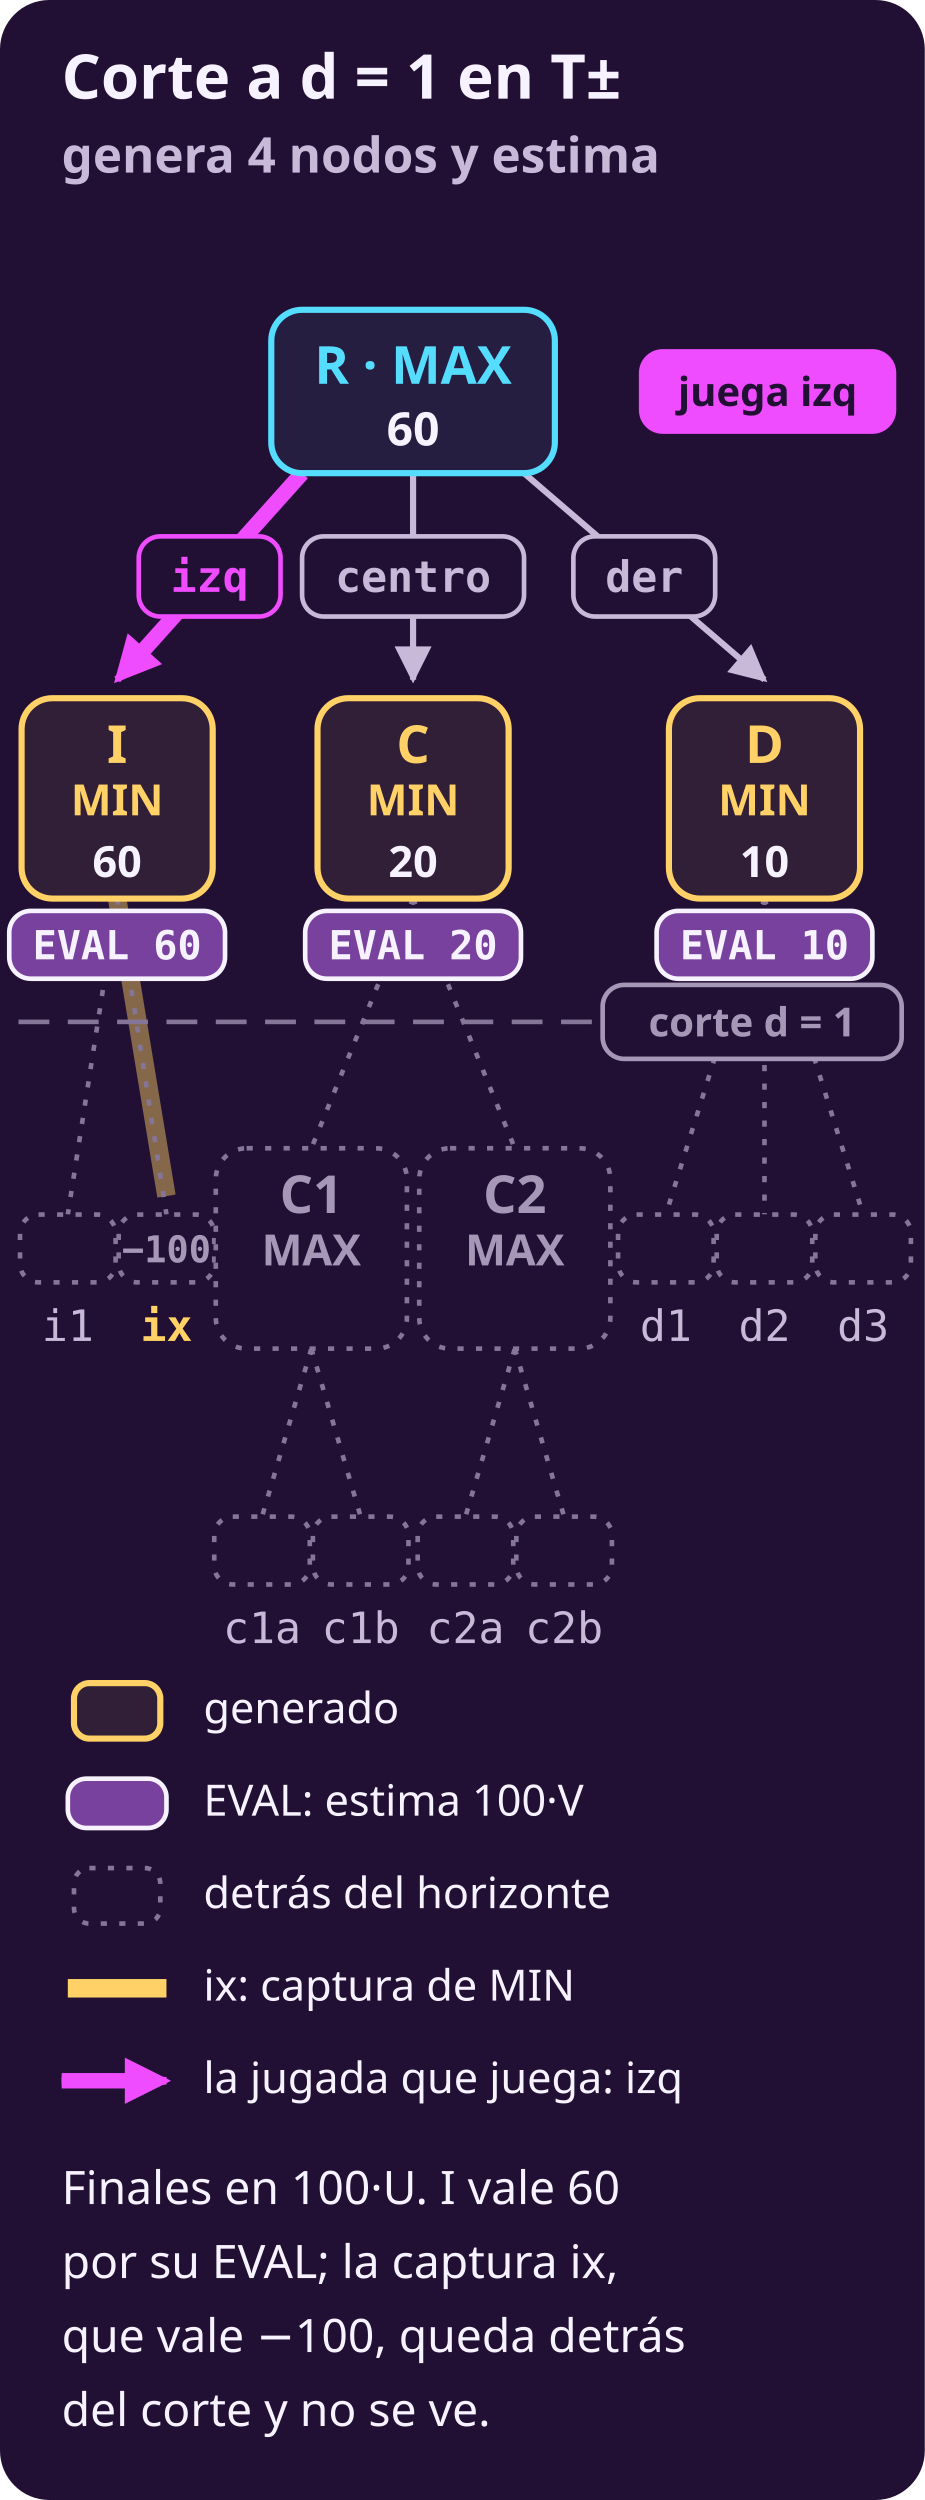
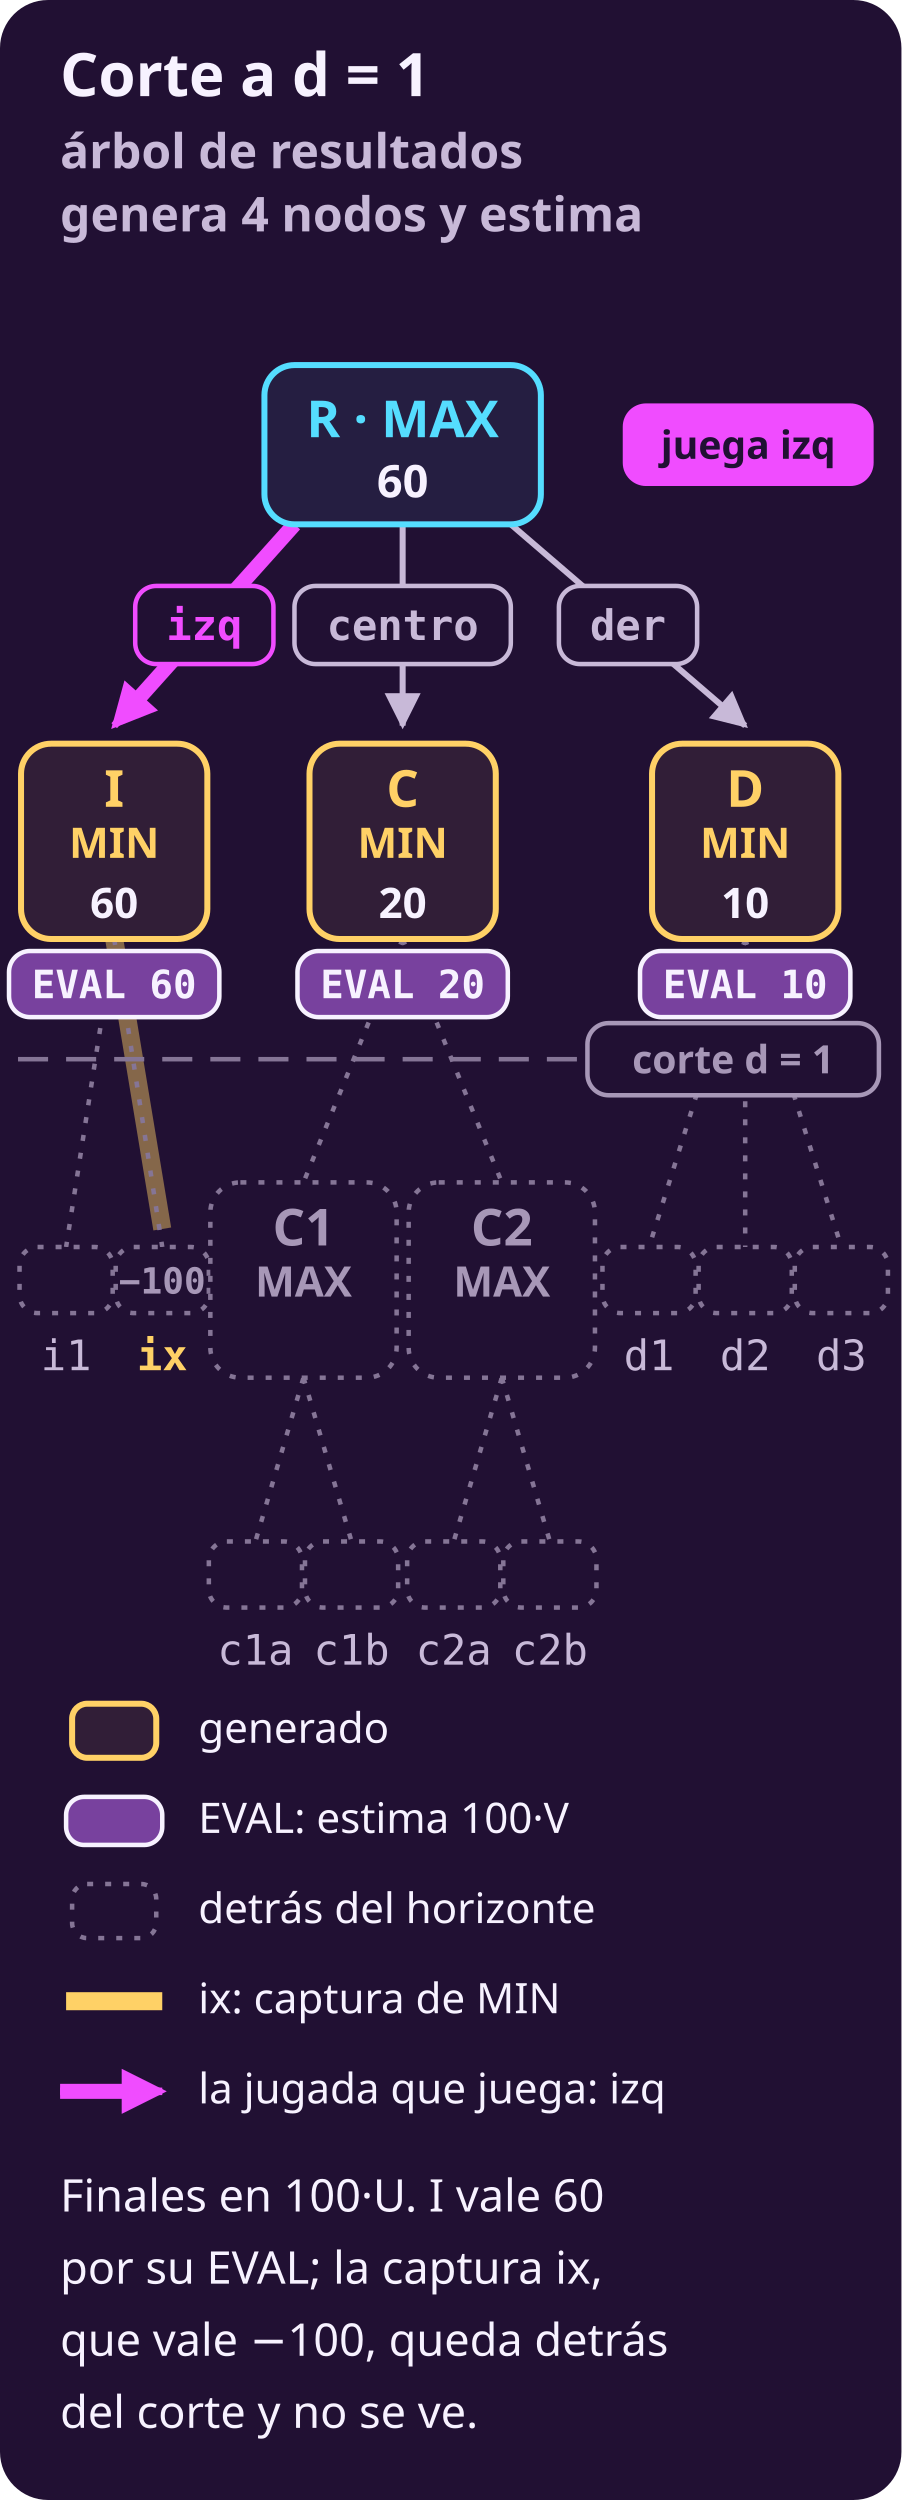
- <svg xmlns="http://www.w3.org/2000/svg" width="300" height="811" viewBox="0 0 300 811" role="img" aria-label="Minimax con corte a profundidad 1 en T±, con los finales en la escala 100·U: genera 4 nodos, R, I, C y D, y en I, C y D devuelve su EVAL: izq 60, centro 20, der 10. Juega izq, con 60. Todo lo de abajo queda detrás del horizonte; ahí está la captura ix de MIN, que vale −100 y que la EVAL de I no ve.">
-   <rect x="0" y="0" width="300" height="811" rx="16" fill="#211033" />
+ <svg xmlns="http://www.w3.org/2000/svg" width="300" height="832" viewBox="0 0 300 832" role="img" aria-label="Minimax con corte a profundidad 1 en el árbol de resultados, con los finales en la escala 100·U: genera 4 nodos, R, I, C y D, y en I, C y D devuelve su EVAL: izq 60, centro 20, der 10. Juega izq, con 60. Todo lo de abajo queda detrás del horizonte; ahí está la captura ix de MIN, que vale −100 y que la EVAL de I no ve.">
+   <rect x="0" y="0" width="300" height="832" rx="16" fill="#211033" />
  <defs>
    <marker id="p" viewBox="0 0 10 10" refX="9" refY="5" markerWidth="6" markerHeight="6" orient="auto-start-reverse">
      <path d="M 0 0 L 10 5 L 0 10 z" fill="#f04cff" />
    </marker>
    <marker id="s" viewBox="0 0 10 10" refX="9" refY="5" markerWidth="6" markerHeight="6" orient="auto-start-reverse">
      <path d="M 0 0 L 10 5 L 0 10 z" fill="#c8b9d8" />
    </marker>
  </defs>
-   <text x="20" y="32" fill="#f7f2ff" font-family="system-ui, sans-serif" font-size="20" font-weight="700" text-anchor="start">Corte a d = 1 en T±</text>
-   <text x="20" y="56" fill="#c8b9d8" font-family="system-ui, sans-serif" font-size="16" font-weight="700" text-anchor="start">genera 4 nodos y estima</text>
+   <text x="20" y="32" fill="#f7f2ff" font-family="system-ui, sans-serif" font-size="20" font-weight="700" text-anchor="start">Corte a d = 1</text>
+   <text x="20" y="56" fill="#c8b9d8" font-family="system-ui, sans-serif" font-size="16" font-weight="700" text-anchor="start">árbol de resultados</text>
+   <text x="20" y="77" fill="#c8b9d8" font-family="system-ui, sans-serif" font-size="16" font-weight="700" text-anchor="start">genera 4 nodos y estima</text>
  <g class="rx-anima" aria-hidden="true">
    <style>@media (prefers-reduced-motion: reduce) { .rx-anima { display: none } }</style>
    <g opacity="0" data-paso="0" data-tipo="nodo" data-nodo="R">
-       <rect x="82" y="94.5" width="104" height="65" rx="12" fill="#f04cff" />
+       <rect x="82" y="115.5" width="104" height="65" rx="12" fill="#f04cff" />
      <animate attributeName="opacity" calcMode="discrete" values="0;1;0.35;0" keyTimes="0;0.105;0.21;0.526" dur="9.5s" repeatCount="indefinite" />
    </g>
    <g opacity="0" data-paso="1" data-tipo="nodo" data-nodo="I">
-       <rect x="1" y="220.5" width="74" height="103" rx="12" fill="#f04cff" />
+       <rect x="1" y="241.5" width="74" height="103" rx="12" fill="#f04cff" />
      <animate attributeName="opacity" calcMode="discrete" values="0;1;0.35;0" keyTimes="0;0.21;0.316;0.526" dur="9.5s" repeatCount="indefinite" />
    </g>
    <g opacity="0" data-paso="2" data-tipo="nodo" data-nodo="C">
-       <rect x="97" y="220.5" width="74" height="103" rx="12" fill="#f04cff" />
+       <rect x="97" y="241.5" width="74" height="103" rx="12" fill="#f04cff" />
      <animate attributeName="opacity" calcMode="discrete" values="0;1;0.35;0" keyTimes="0;0.316;0.421;0.526" dur="9.5s" repeatCount="indefinite" />
    </g>
    <g opacity="0" data-paso="3" data-tipo="nodo" data-nodo="D">
-       <rect x="211" y="220.5" width="74" height="103" rx="12" fill="#f04cff" />
+       <rect x="211" y="241.5" width="74" height="103" rx="12" fill="#f04cff" />
      <animate attributeName="opacity" calcMode="discrete" values="0;1;0" keyTimes="0;0.421;0.526" dur="9.5s" repeatCount="indefinite" />
    </g>
    <g opacity="0" data-paso="4" data-tipo="jugada" data-nodo="I">
-       <rect x="1" y="220.5" width="74" height="103" rx="12" fill="#f04cff" />
-       <rect x="202" y="108" width="94" height="38" rx="12" fill="#f04cff" />
+       <rect x="1" y="241.5" width="74" height="103" rx="12" fill="#f04cff" />
+       <rect x="202" y="129" width="94" height="38" rx="12" fill="#f04cff" />
      <animate attributeName="opacity" calcMode="discrete" values="0;1;0" keyTimes="0;0.526;0.842" dur="9.5s" repeatCount="indefinite" />
    </g>
  </g>
-   <line x1="98" y1="153.5" x2="45.2" y2="212.46" stroke="#f04cff" stroke-width="5" />
-   <line x1="98" y1="153.5" x2="38" y2="220.5" stroke="#f04cff" stroke-width="2.5" marker-end="url(#p)" />
-   <rect x="45.0" y="174.0" width="46" height="26" rx="7" fill="#211033" stroke="#f04cff" stroke-width="1.5" />
-   <text x="68.0" y="192.0" fill="#f04cff" font-family="ui-monospace, SFMono-Regular, Menlo, monospace" font-size="14" font-weight="700" text-anchor="middle">izq</text>
-   <line x1="38" y1="291.5" x2="22" y2="394" stroke="#857596" stroke-width="1.5" stroke-dasharray="2 4" />
-   <line x1="38" y1="291.5" x2="54" y2="388" stroke="#85674a" stroke-width="6" />
-   <line x1="38" y1="291.5" x2="54" y2="394" stroke="#857596" stroke-width="1.5" stroke-dasharray="2 4" />
-   <line x1="134" y1="153.5" x2="134" y2="220.5" stroke="#c8b9d8" stroke-width="2" marker-end="url(#s)" />
-   <rect x="98.0" y="174.0" width="72" height="26" rx="7" fill="#211033" stroke="#c8b9d8" stroke-width="1.5" />
-   <text x="134.0" y="192.0" fill="#c8b9d8" font-family="ui-monospace, SFMono-Regular, Menlo, monospace" font-size="14" font-weight="700" text-anchor="middle">centro</text>
-   <line x1="134" y1="291.5" x2="101" y2="372.5" stroke="#857596" stroke-width="1.5" stroke-dasharray="2 4" />
-   <line x1="101" y1="437.5" x2="85" y2="492" stroke="#857596" stroke-width="1.5" stroke-dasharray="2 4" />
-   <line x1="101" y1="437.5" x2="117" y2="492" stroke="#857596" stroke-width="1.5" stroke-dasharray="2 4" />
-   <line x1="134" y1="291.5" x2="167" y2="372.5" stroke="#857596" stroke-width="1.5" stroke-dasharray="2 4" />
-   <line x1="167" y1="437.5" x2="151" y2="492" stroke="#857596" stroke-width="1.5" stroke-dasharray="2 4" />
-   <line x1="167" y1="437.5" x2="183" y2="492" stroke="#857596" stroke-width="1.5" stroke-dasharray="2 4" />
-   <line x1="170" y1="153.5" x2="248" y2="220.5" stroke="#c8b9d8" stroke-width="2" marker-end="url(#s)" />
-   <rect x="186.0" y="174.0" width="46" height="26" rx="7" fill="#211033" stroke="#c8b9d8" stroke-width="1.5" />
-   <text x="209.0" y="192.0" fill="#c8b9d8" font-family="ui-monospace, SFMono-Regular, Menlo, monospace" font-size="14" font-weight="700" text-anchor="middle">der</text>
-   <line x1="248" y1="291.5" x2="216" y2="394" stroke="#857596" stroke-width="1.5" stroke-dasharray="2 4" />
-   <line x1="248" y1="291.5" x2="248" y2="394" stroke="#857596" stroke-width="1.5" stroke-dasharray="2 4" />
-   <line x1="248" y1="291.5" x2="280" y2="394" stroke="#857596" stroke-width="1.5" stroke-dasharray="2 4" />
-   <line x1="6" y1="331.5" x2="294" y2="331.5" stroke="#857596" stroke-width="1.5" stroke-dasharray="10 6" />
-   <rect x="195.5" y="319.5" width="97" height="24" rx="7" fill="#211033" stroke="#a797b7" stroke-width="1.5" />
-   <text x="244" y="336.2" fill="#a797b7" font-family="system-ui, sans-serif" font-size="13" font-weight="700" text-anchor="middle">corte d = 1</text>
-   <rect x="88.0" y="100.5" width="92" height="53" rx="10" fill="#251e41" stroke="#55ddff" stroke-width="2" />
-   <text x="134" y="124.5" fill="#55ddff" font-family="system-ui, sans-serif" font-size="17" font-weight="700" text-anchor="middle">R · MAX</text>
-   <text x="134" y="144.5" fill="#f7f2ff" font-family="system-ui, sans-serif" font-size="15" font-weight="700" text-anchor="middle">60</text>
-   <rect x="208.0" y="114.0" width="82" height="26" rx="7" fill="#f04cff" stroke="#f04cff" stroke-width="1.5" />
-   <text x="249.0" y="131.7" fill="#211033" font-family="system-ui, sans-serif" font-size="13" font-weight="700" text-anchor="middle">juega izq</text>
-   <rect x="7.0" y="226.5" width="62" height="65" rx="10" fill="#311e37" stroke="#ffd166" stroke-width="2" />
-   <text x="38" y="247.5" fill="#ffd166" font-family="system-ui, sans-serif" font-size="17" font-weight="700" text-anchor="middle">I</text>
-   <text x="38" y="264.5" fill="#ffd166" font-family="system-ui, sans-serif" font-size="14" font-weight="700" text-anchor="middle">MIN</text>
-   <text x="38" y="284.5" fill="#f7f2ff" font-family="system-ui, sans-serif" font-size="14" font-weight="700" text-anchor="middle">60</text>
-   <rect x="3.0" y="295.5" width="70" height="22" rx="7" fill="#78419e" stroke="#f7f2ff" stroke-width="1.5" />
-   <text x="38" y="311.2" fill="#f7f2ff" font-family="ui-monospace, SFMono-Regular, Menlo, monospace" font-size="13" font-weight="700" text-anchor="middle">EVAL 60</text>
-   <rect x="6.5" y="394.0" width="31" height="22" rx="6" fill="#211033" stroke="#857596" stroke-width="1.5" stroke-dasharray="2 4" />
-   <text x="22" y="435" fill="#c8b9d8" font-family="ui-monospace, SFMono-Regular, Menlo, monospace" font-size="14" font-weight="normal" text-anchor="middle">i1</text>
-   <rect x="38.5" y="394.0" width="31" height="22" rx="6" fill="#211033" stroke="#857596" stroke-width="1.5" stroke-dasharray="2 4" />
-   <text textLength="25" lengthAdjust="spacingAndGlyphs" x="54" y="409.5" fill="#a797b7" font-family="ui-monospace, SFMono-Regular, Menlo, monospace" font-size="12" font-weight="700" text-anchor="middle">−100</text>
-   <text x="54" y="435" fill="#ffd166" font-family="ui-monospace, SFMono-Regular, Menlo, monospace" font-size="14" font-weight="700" text-anchor="middle">ix</text>
-   <rect x="103.0" y="226.5" width="62" height="65" rx="10" fill="#311e37" stroke="#ffd166" stroke-width="2" />
-   <text x="134" y="247.5" fill="#ffd166" font-family="system-ui, sans-serif" font-size="17" font-weight="700" text-anchor="middle">C</text>
-   <text x="134" y="264.5" fill="#ffd166" font-family="system-ui, sans-serif" font-size="14" font-weight="700" text-anchor="middle">MIN</text>
-   <text x="134" y="284.5" fill="#f7f2ff" font-family="system-ui, sans-serif" font-size="14" font-weight="700" text-anchor="middle">20</text>
-   <rect x="99.0" y="295.5" width="70" height="22" rx="7" fill="#78419e" stroke="#f7f2ff" stroke-width="1.5" />
-   <text x="134" y="311.2" fill="#f7f2ff" font-family="ui-monospace, SFMono-Regular, Menlo, monospace" font-size="13" font-weight="700" text-anchor="middle">EVAL 20</text>
-   <rect x="70.0" y="372.5" width="62" height="65" rx="10" fill="#211033" stroke="#857596" stroke-width="1.5" stroke-dasharray="2 4" />
-   <text x="101" y="393.5" fill="#a797b7" font-family="system-ui, sans-serif" font-size="17" font-weight="700" text-anchor="middle">C1</text>
-   <text x="101" y="410.5" fill="#a797b7" font-family="system-ui, sans-serif" font-size="14" font-weight="700" text-anchor="middle">MAX</text>
-   <rect x="69.5" y="492.0" width="31" height="22" rx="6" fill="#211033" stroke="#857596" stroke-width="1.5" stroke-dasharray="2 4" />
-   <text x="85" y="533" fill="#c8b9d8" font-family="ui-monospace, SFMono-Regular, Menlo, monospace" font-size="14" font-weight="normal" text-anchor="middle">c1a</text>
-   <rect x="101.5" y="492.0" width="31" height="22" rx="6" fill="#211033" stroke="#857596" stroke-width="1.5" stroke-dasharray="2 4" />
-   <text x="117" y="533" fill="#c8b9d8" font-family="ui-monospace, SFMono-Regular, Menlo, monospace" font-size="14" font-weight="normal" text-anchor="middle">c1b</text>
-   <rect x="136.0" y="372.5" width="62" height="65" rx="10" fill="#211033" stroke="#857596" stroke-width="1.5" stroke-dasharray="2 4" />
-   <text x="167" y="393.5" fill="#a797b7" font-family="system-ui, sans-serif" font-size="17" font-weight="700" text-anchor="middle">C2</text>
-   <text x="167" y="410.5" fill="#a797b7" font-family="system-ui, sans-serif" font-size="14" font-weight="700" text-anchor="middle">MAX</text>
-   <rect x="135.5" y="492.0" width="31" height="22" rx="6" fill="#211033" stroke="#857596" stroke-width="1.5" stroke-dasharray="2 4" />
-   <text x="151" y="533" fill="#c8b9d8" font-family="ui-monospace, SFMono-Regular, Menlo, monospace" font-size="14" font-weight="normal" text-anchor="middle">c2a</text>
-   <rect x="167.5" y="492.0" width="31" height="22" rx="6" fill="#211033" stroke="#857596" stroke-width="1.5" stroke-dasharray="2 4" />
-   <text x="183" y="533" fill="#c8b9d8" font-family="ui-monospace, SFMono-Regular, Menlo, monospace" font-size="14" font-weight="normal" text-anchor="middle">c2b</text>
-   <rect x="217.0" y="226.5" width="62" height="65" rx="10" fill="#311e37" stroke="#ffd166" stroke-width="2" />
-   <text x="248" y="247.5" fill="#ffd166" font-family="system-ui, sans-serif" font-size="17" font-weight="700" text-anchor="middle">D</text>
-   <text x="248" y="264.5" fill="#ffd166" font-family="system-ui, sans-serif" font-size="14" font-weight="700" text-anchor="middle">MIN</text>
-   <text x="248" y="284.5" fill="#f7f2ff" font-family="system-ui, sans-serif" font-size="14" font-weight="700" text-anchor="middle">10</text>
-   <rect x="213.0" y="295.5" width="70" height="22" rx="7" fill="#78419e" stroke="#f7f2ff" stroke-width="1.5" />
-   <text x="248" y="311.2" fill="#f7f2ff" font-family="ui-monospace, SFMono-Regular, Menlo, monospace" font-size="13" font-weight="700" text-anchor="middle">EVAL 10</text>
-   <rect x="200.5" y="394.0" width="31" height="22" rx="6" fill="#211033" stroke="#857596" stroke-width="1.5" stroke-dasharray="2 4" />
-   <text x="216" y="435" fill="#c8b9d8" font-family="ui-monospace, SFMono-Regular, Menlo, monospace" font-size="14" font-weight="normal" text-anchor="middle">d1</text>
-   <rect x="232.5" y="394.0" width="31" height="22" rx="6" fill="#211033" stroke="#857596" stroke-width="1.5" stroke-dasharray="2 4" />
-   <text x="248" y="435" fill="#c8b9d8" font-family="ui-monospace, SFMono-Regular, Menlo, monospace" font-size="14" font-weight="normal" text-anchor="middle">d2</text>
-   <rect x="264.5" y="394.0" width="31" height="22" rx="6" fill="#211033" stroke="#857596" stroke-width="1.5" stroke-dasharray="2 4" />
-   <text x="280" y="435" fill="#c8b9d8" font-family="ui-monospace, SFMono-Regular, Menlo, monospace" font-size="14" font-weight="normal" text-anchor="middle">d3</text>
-   <rect x="24" y="546" width="28" height="18" rx="5" fill="#311e37" stroke="#ffd166" stroke-width="2" />
-   <text x="66" y="559" fill="#f7f2ff" font-family="system-ui, sans-serif" font-size="14" font-weight="normal" text-anchor="start">generado</text>
-   <rect x="22" y="577" width="32" height="16" rx="6" fill="#78419e" stroke="#f7f2ff" stroke-width="1.5" />
-   <text x="66" y="589" fill="#f7f2ff" font-family="system-ui, sans-serif" font-size="14" font-weight="normal" text-anchor="start">EVAL: estima 100·V</text>
-   <rect x="24" y="606" width="28" height="18" rx="5" fill="#211033" stroke="#857596" stroke-width="1.5" stroke-dasharray="2 4" />
-   <text x="66" y="619" fill="#f7f2ff" font-family="system-ui, sans-serif" font-size="14" font-weight="normal" text-anchor="start">detrás del horizonte</text>
-   <line x1="22" y1="645" x2="54" y2="645" stroke="#ffd166" stroke-width="6" />
-   <text x="66" y="649" fill="#f7f2ff" font-family="system-ui, sans-serif" font-size="14" font-weight="normal" text-anchor="start">ix: captura de MIN</text>
-   <line x1="20" y1="675" x2="48" y2="675" stroke="#f04cff" stroke-width="5" />
-   <line x1="20" y1="675" x2="54" y2="675" stroke="#f04cff" stroke-width="2.5" marker-end="url(#p)" />
-   <text x="66" y="679" fill="#f7f2ff" font-family="system-ui, sans-serif" font-size="14" font-weight="normal" text-anchor="start">la jugada que juega: izq</text>
-   <text x="20" y="715" fill="#f7f2ff" font-family="system-ui, sans-serif" font-size="15" font-weight="normal" text-anchor="start">Finales en 100·U. I vale 60</text>
-   <text x="20" y="739" fill="#f7f2ff" font-family="system-ui, sans-serif" font-size="15" font-weight="normal" text-anchor="start">por su EVAL; la captura ix,</text>
-   <text x="20" y="763" fill="#f7f2ff" font-family="system-ui, sans-serif" font-size="15" font-weight="normal" text-anchor="start">que vale −100, queda detrás</text>
-   <text x="20" y="787" fill="#f7f2ff" font-family="system-ui, sans-serif" font-size="15" font-weight="normal" text-anchor="start">del corte y no se ve.</text>
+   <line x1="98" y1="174.5" x2="45.2" y2="233.46" stroke="#f04cff" stroke-width="5" />
+   <line x1="98" y1="174.5" x2="38" y2="241.5" stroke="#f04cff" stroke-width="2.5" marker-end="url(#p)" />
+   <rect x="45.0" y="195.0" width="46" height="26" rx="7" fill="#211033" stroke="#f04cff" stroke-width="1.5" />
+   <text x="68.0" y="213.0" fill="#f04cff" font-family="ui-monospace, SFMono-Regular, Menlo, monospace" font-size="14" font-weight="700" text-anchor="middle">izq</text>
+   <line x1="38" y1="312.5" x2="22" y2="415" stroke="#857596" stroke-width="1.5" stroke-dasharray="2 4" />
+   <line x1="38" y1="312.5" x2="54" y2="409" stroke="#85674a" stroke-width="6" />
+   <line x1="38" y1="312.5" x2="54" y2="415" stroke="#857596" stroke-width="1.5" stroke-dasharray="2 4" />
+   <line x1="134" y1="174.5" x2="134" y2="241.5" stroke="#c8b9d8" stroke-width="2" marker-end="url(#s)" />
+   <rect x="98.0" y="195.0" width="72" height="26" rx="7" fill="#211033" stroke="#c8b9d8" stroke-width="1.5" />
+   <text x="134.0" y="213.0" fill="#c8b9d8" font-family="ui-monospace, SFMono-Regular, Menlo, monospace" font-size="14" font-weight="700" text-anchor="middle">centro</text>
+   <line x1="134" y1="312.5" x2="101" y2="393.5" stroke="#857596" stroke-width="1.5" stroke-dasharray="2 4" />
+   <line x1="101" y1="458.5" x2="85" y2="513" stroke="#857596" stroke-width="1.5" stroke-dasharray="2 4" />
+   <line x1="101" y1="458.5" x2="117" y2="513" stroke="#857596" stroke-width="1.5" stroke-dasharray="2 4" />
+   <line x1="134" y1="312.5" x2="167" y2="393.5" stroke="#857596" stroke-width="1.5" stroke-dasharray="2 4" />
+   <line x1="167" y1="458.5" x2="151" y2="513" stroke="#857596" stroke-width="1.5" stroke-dasharray="2 4" />
+   <line x1="167" y1="458.5" x2="183" y2="513" stroke="#857596" stroke-width="1.5" stroke-dasharray="2 4" />
+   <line x1="170" y1="174.5" x2="248" y2="241.5" stroke="#c8b9d8" stroke-width="2" marker-end="url(#s)" />
+   <rect x="186.0" y="195.0" width="46" height="26" rx="7" fill="#211033" stroke="#c8b9d8" stroke-width="1.5" />
+   <text x="209.0" y="213.0" fill="#c8b9d8" font-family="ui-monospace, SFMono-Regular, Menlo, monospace" font-size="14" font-weight="700" text-anchor="middle">der</text>
+   <line x1="248" y1="312.5" x2="216" y2="415" stroke="#857596" stroke-width="1.5" stroke-dasharray="2 4" />
+   <line x1="248" y1="312.5" x2="248" y2="415" stroke="#857596" stroke-width="1.5" stroke-dasharray="2 4" />
+   <line x1="248" y1="312.5" x2="280" y2="415" stroke="#857596" stroke-width="1.5" stroke-dasharray="2 4" />
+   <line x1="6" y1="352.5" x2="294" y2="352.5" stroke="#857596" stroke-width="1.5" stroke-dasharray="10 6" />
+   <rect x="195.5" y="340.5" width="97" height="24" rx="7" fill="#211033" stroke="#a797b7" stroke-width="1.5" />
+   <text x="244" y="357.2" fill="#a797b7" font-family="system-ui, sans-serif" font-size="13" font-weight="700" text-anchor="middle">corte d = 1</text>
+   <rect x="88.0" y="121.5" width="92" height="53" rx="10" fill="#251e41" stroke="#55ddff" stroke-width="2" />
+   <text x="134" y="145.5" fill="#55ddff" font-family="system-ui, sans-serif" font-size="17" font-weight="700" text-anchor="middle">R · MAX</text>
+   <text x="134" y="165.5" fill="#f7f2ff" font-family="system-ui, sans-serif" font-size="15" font-weight="700" text-anchor="middle">60</text>
+   <rect x="208.0" y="135.0" width="82" height="26" rx="7" fill="#f04cff" stroke="#f04cff" stroke-width="1.5" />
+   <text x="249.0" y="152.7" fill="#211033" font-family="system-ui, sans-serif" font-size="13" font-weight="700" text-anchor="middle">juega izq</text>
+   <rect x="7.0" y="247.5" width="62" height="65" rx="10" fill="#311e37" stroke="#ffd166" stroke-width="2" />
+   <text x="38" y="268.5" fill="#ffd166" font-family="system-ui, sans-serif" font-size="17" font-weight="700" text-anchor="middle">I</text>
+   <text x="38" y="285.5" fill="#ffd166" font-family="system-ui, sans-serif" font-size="14" font-weight="700" text-anchor="middle">MIN</text>
+   <text x="38" y="305.5" fill="#f7f2ff" font-family="system-ui, sans-serif" font-size="14" font-weight="700" text-anchor="middle">60</text>
+   <rect x="3.0" y="316.5" width="70" height="22" rx="7" fill="#78419e" stroke="#f7f2ff" stroke-width="1.5" />
+   <text x="38" y="332.2" fill="#f7f2ff" font-family="ui-monospace, SFMono-Regular, Menlo, monospace" font-size="13" font-weight="700" text-anchor="middle">EVAL 60</text>
+   <rect x="6.5" y="415.0" width="31" height="22" rx="6" fill="#211033" stroke="#857596" stroke-width="1.5" stroke-dasharray="2 4" />
+   <text x="22" y="456" fill="#c8b9d8" font-family="ui-monospace, SFMono-Regular, Menlo, monospace" font-size="14" font-weight="normal" text-anchor="middle">i1</text>
+   <rect x="38.5" y="415.0" width="31" height="22" rx="6" fill="#211033" stroke="#857596" stroke-width="1.5" stroke-dasharray="2 4" />
+   <text textLength="25" lengthAdjust="spacingAndGlyphs" x="54" y="430.5" fill="#a797b7" font-family="ui-monospace, SFMono-Regular, Menlo, monospace" font-size="12" font-weight="700" text-anchor="middle">−100</text>
+   <text x="54" y="456" fill="#ffd166" font-family="ui-monospace, SFMono-Regular, Menlo, monospace" font-size="14" font-weight="700" text-anchor="middle">ix</text>
+   <rect x="103.0" y="247.5" width="62" height="65" rx="10" fill="#311e37" stroke="#ffd166" stroke-width="2" />
+   <text x="134" y="268.5" fill="#ffd166" font-family="system-ui, sans-serif" font-size="17" font-weight="700" text-anchor="middle">C</text>
+   <text x="134" y="285.5" fill="#ffd166" font-family="system-ui, sans-serif" font-size="14" font-weight="700" text-anchor="middle">MIN</text>
+   <text x="134" y="305.5" fill="#f7f2ff" font-family="system-ui, sans-serif" font-size="14" font-weight="700" text-anchor="middle">20</text>
+   <rect x="99.0" y="316.5" width="70" height="22" rx="7" fill="#78419e" stroke="#f7f2ff" stroke-width="1.5" />
+   <text x="134" y="332.2" fill="#f7f2ff" font-family="ui-monospace, SFMono-Regular, Menlo, monospace" font-size="13" font-weight="700" text-anchor="middle">EVAL 20</text>
+   <rect x="70.0" y="393.5" width="62" height="65" rx="10" fill="#211033" stroke="#857596" stroke-width="1.5" stroke-dasharray="2 4" />
+   <text x="101" y="414.5" fill="#a797b7" font-family="system-ui, sans-serif" font-size="17" font-weight="700" text-anchor="middle">C1</text>
+   <text x="101" y="431.5" fill="#a797b7" font-family="system-ui, sans-serif" font-size="14" font-weight="700" text-anchor="middle">MAX</text>
+   <rect x="69.5" y="513.0" width="31" height="22" rx="6" fill="#211033" stroke="#857596" stroke-width="1.5" stroke-dasharray="2 4" />
+   <text x="85" y="554" fill="#c8b9d8" font-family="ui-monospace, SFMono-Regular, Menlo, monospace" font-size="14" font-weight="normal" text-anchor="middle">c1a</text>
+   <rect x="101.5" y="513.0" width="31" height="22" rx="6" fill="#211033" stroke="#857596" stroke-width="1.5" stroke-dasharray="2 4" />
+   <text x="117" y="554" fill="#c8b9d8" font-family="ui-monospace, SFMono-Regular, Menlo, monospace" font-size="14" font-weight="normal" text-anchor="middle">c1b</text>
+   <rect x="136.0" y="393.5" width="62" height="65" rx="10" fill="#211033" stroke="#857596" stroke-width="1.5" stroke-dasharray="2 4" />
+   <text x="167" y="414.5" fill="#a797b7" font-family="system-ui, sans-serif" font-size="17" font-weight="700" text-anchor="middle">C2</text>
+   <text x="167" y="431.5" fill="#a797b7" font-family="system-ui, sans-serif" font-size="14" font-weight="700" text-anchor="middle">MAX</text>
+   <rect x="135.5" y="513.0" width="31" height="22" rx="6" fill="#211033" stroke="#857596" stroke-width="1.5" stroke-dasharray="2 4" />
+   <text x="151" y="554" fill="#c8b9d8" font-family="ui-monospace, SFMono-Regular, Menlo, monospace" font-size="14" font-weight="normal" text-anchor="middle">c2a</text>
+   <rect x="167.5" y="513.0" width="31" height="22" rx="6" fill="#211033" stroke="#857596" stroke-width="1.5" stroke-dasharray="2 4" />
+   <text x="183" y="554" fill="#c8b9d8" font-family="ui-monospace, SFMono-Regular, Menlo, monospace" font-size="14" font-weight="normal" text-anchor="middle">c2b</text>
+   <rect x="217.0" y="247.5" width="62" height="65" rx="10" fill="#311e37" stroke="#ffd166" stroke-width="2" />
+   <text x="248" y="268.5" fill="#ffd166" font-family="system-ui, sans-serif" font-size="17" font-weight="700" text-anchor="middle">D</text>
+   <text x="248" y="285.5" fill="#ffd166" font-family="system-ui, sans-serif" font-size="14" font-weight="700" text-anchor="middle">MIN</text>
+   <text x="248" y="305.5" fill="#f7f2ff" font-family="system-ui, sans-serif" font-size="14" font-weight="700" text-anchor="middle">10</text>
+   <rect x="213.0" y="316.5" width="70" height="22" rx="7" fill="#78419e" stroke="#f7f2ff" stroke-width="1.5" />
+   <text x="248" y="332.2" fill="#f7f2ff" font-family="ui-monospace, SFMono-Regular, Menlo, monospace" font-size="13" font-weight="700" text-anchor="middle">EVAL 10</text>
+   <rect x="200.5" y="415.0" width="31" height="22" rx="6" fill="#211033" stroke="#857596" stroke-width="1.5" stroke-dasharray="2 4" />
+   <text x="216" y="456" fill="#c8b9d8" font-family="ui-monospace, SFMono-Regular, Menlo, monospace" font-size="14" font-weight="normal" text-anchor="middle">d1</text>
+   <rect x="232.5" y="415.0" width="31" height="22" rx="6" fill="#211033" stroke="#857596" stroke-width="1.5" stroke-dasharray="2 4" />
+   <text x="248" y="456" fill="#c8b9d8" font-family="ui-monospace, SFMono-Regular, Menlo, monospace" font-size="14" font-weight="normal" text-anchor="middle">d2</text>
+   <rect x="264.5" y="415.0" width="31" height="22" rx="6" fill="#211033" stroke="#857596" stroke-width="1.5" stroke-dasharray="2 4" />
+   <text x="280" y="456" fill="#c8b9d8" font-family="ui-monospace, SFMono-Regular, Menlo, monospace" font-size="14" font-weight="normal" text-anchor="middle">d3</text>
+   <rect x="24" y="567" width="28" height="18" rx="5" fill="#311e37" stroke="#ffd166" stroke-width="2" />
+   <text x="66" y="580" fill="#f7f2ff" font-family="system-ui, sans-serif" font-size="14" font-weight="normal" text-anchor="start">generado</text>
+   <rect x="22" y="598" width="32" height="16" rx="6" fill="#78419e" stroke="#f7f2ff" stroke-width="1.5" />
+   <text x="66" y="610" fill="#f7f2ff" font-family="system-ui, sans-serif" font-size="14" font-weight="normal" text-anchor="start">EVAL: estima 100·V</text>
+   <rect x="24" y="627" width="28" height="18" rx="5" fill="#211033" stroke="#857596" stroke-width="1.5" stroke-dasharray="2 4" />
+   <text x="66" y="640" fill="#f7f2ff" font-family="system-ui, sans-serif" font-size="14" font-weight="normal" text-anchor="start">detrás del horizonte</text>
+   <line x1="22" y1="666" x2="54" y2="666" stroke="#ffd166" stroke-width="6" />
+   <text x="66" y="670" fill="#f7f2ff" font-family="system-ui, sans-serif" font-size="14" font-weight="normal" text-anchor="start">ix: captura de MIN</text>
+   <line x1="20" y1="696" x2="48" y2="696" stroke="#f04cff" stroke-width="5" />
+   <line x1="20" y1="696" x2="54" y2="696" stroke="#f04cff" stroke-width="2.5" marker-end="url(#p)" />
+   <text x="66" y="700" fill="#f7f2ff" font-family="system-ui, sans-serif" font-size="14" font-weight="normal" text-anchor="start">la jugada que juega: izq</text>
+   <text x="20" y="736" fill="#f7f2ff" font-family="system-ui, sans-serif" font-size="15" font-weight="normal" text-anchor="start">Finales en 100·U. I vale 60</text>
+   <text x="20" y="760" fill="#f7f2ff" font-family="system-ui, sans-serif" font-size="15" font-weight="normal" text-anchor="start">por su EVAL; la captura ix,</text>
+   <text x="20" y="784" fill="#f7f2ff" font-family="system-ui, sans-serif" font-size="15" font-weight="normal" text-anchor="start">que vale −100, queda detrás</text>
+   <text x="20" y="808" fill="#f7f2ff" font-family="system-ui, sans-serif" font-size="15" font-weight="normal" text-anchor="start">del corte y no se ve.</text>
</svg>
